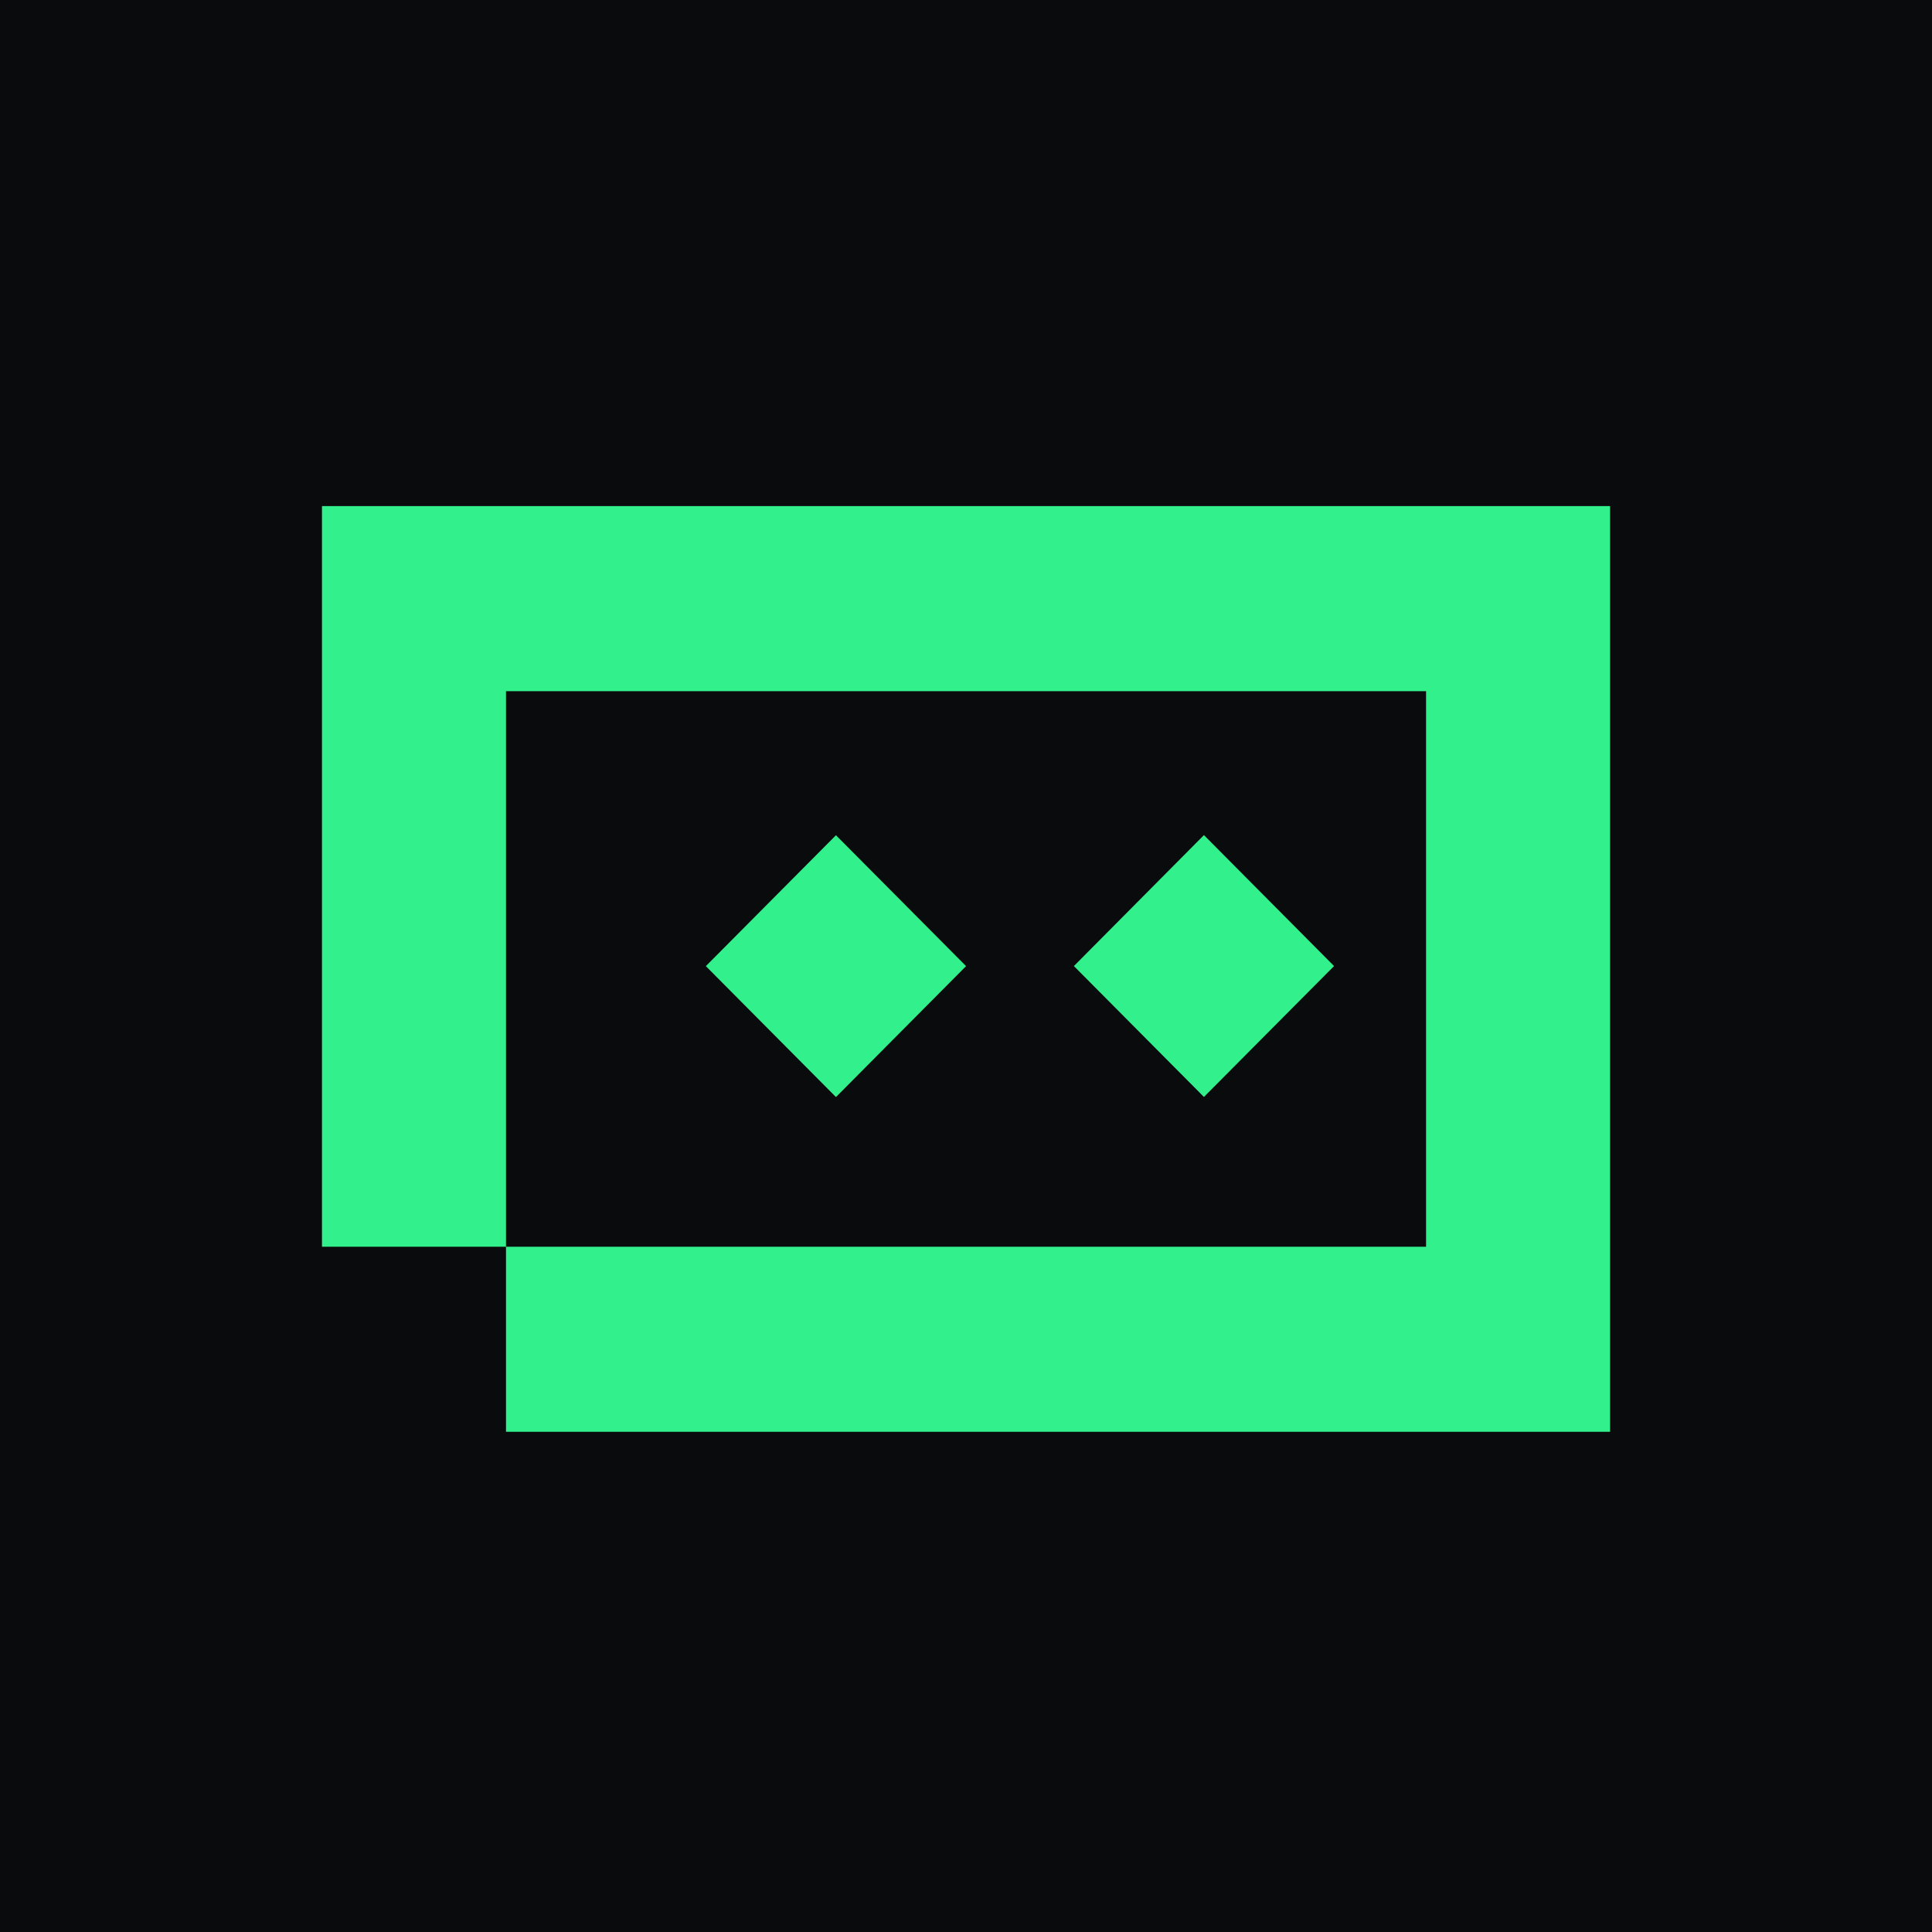
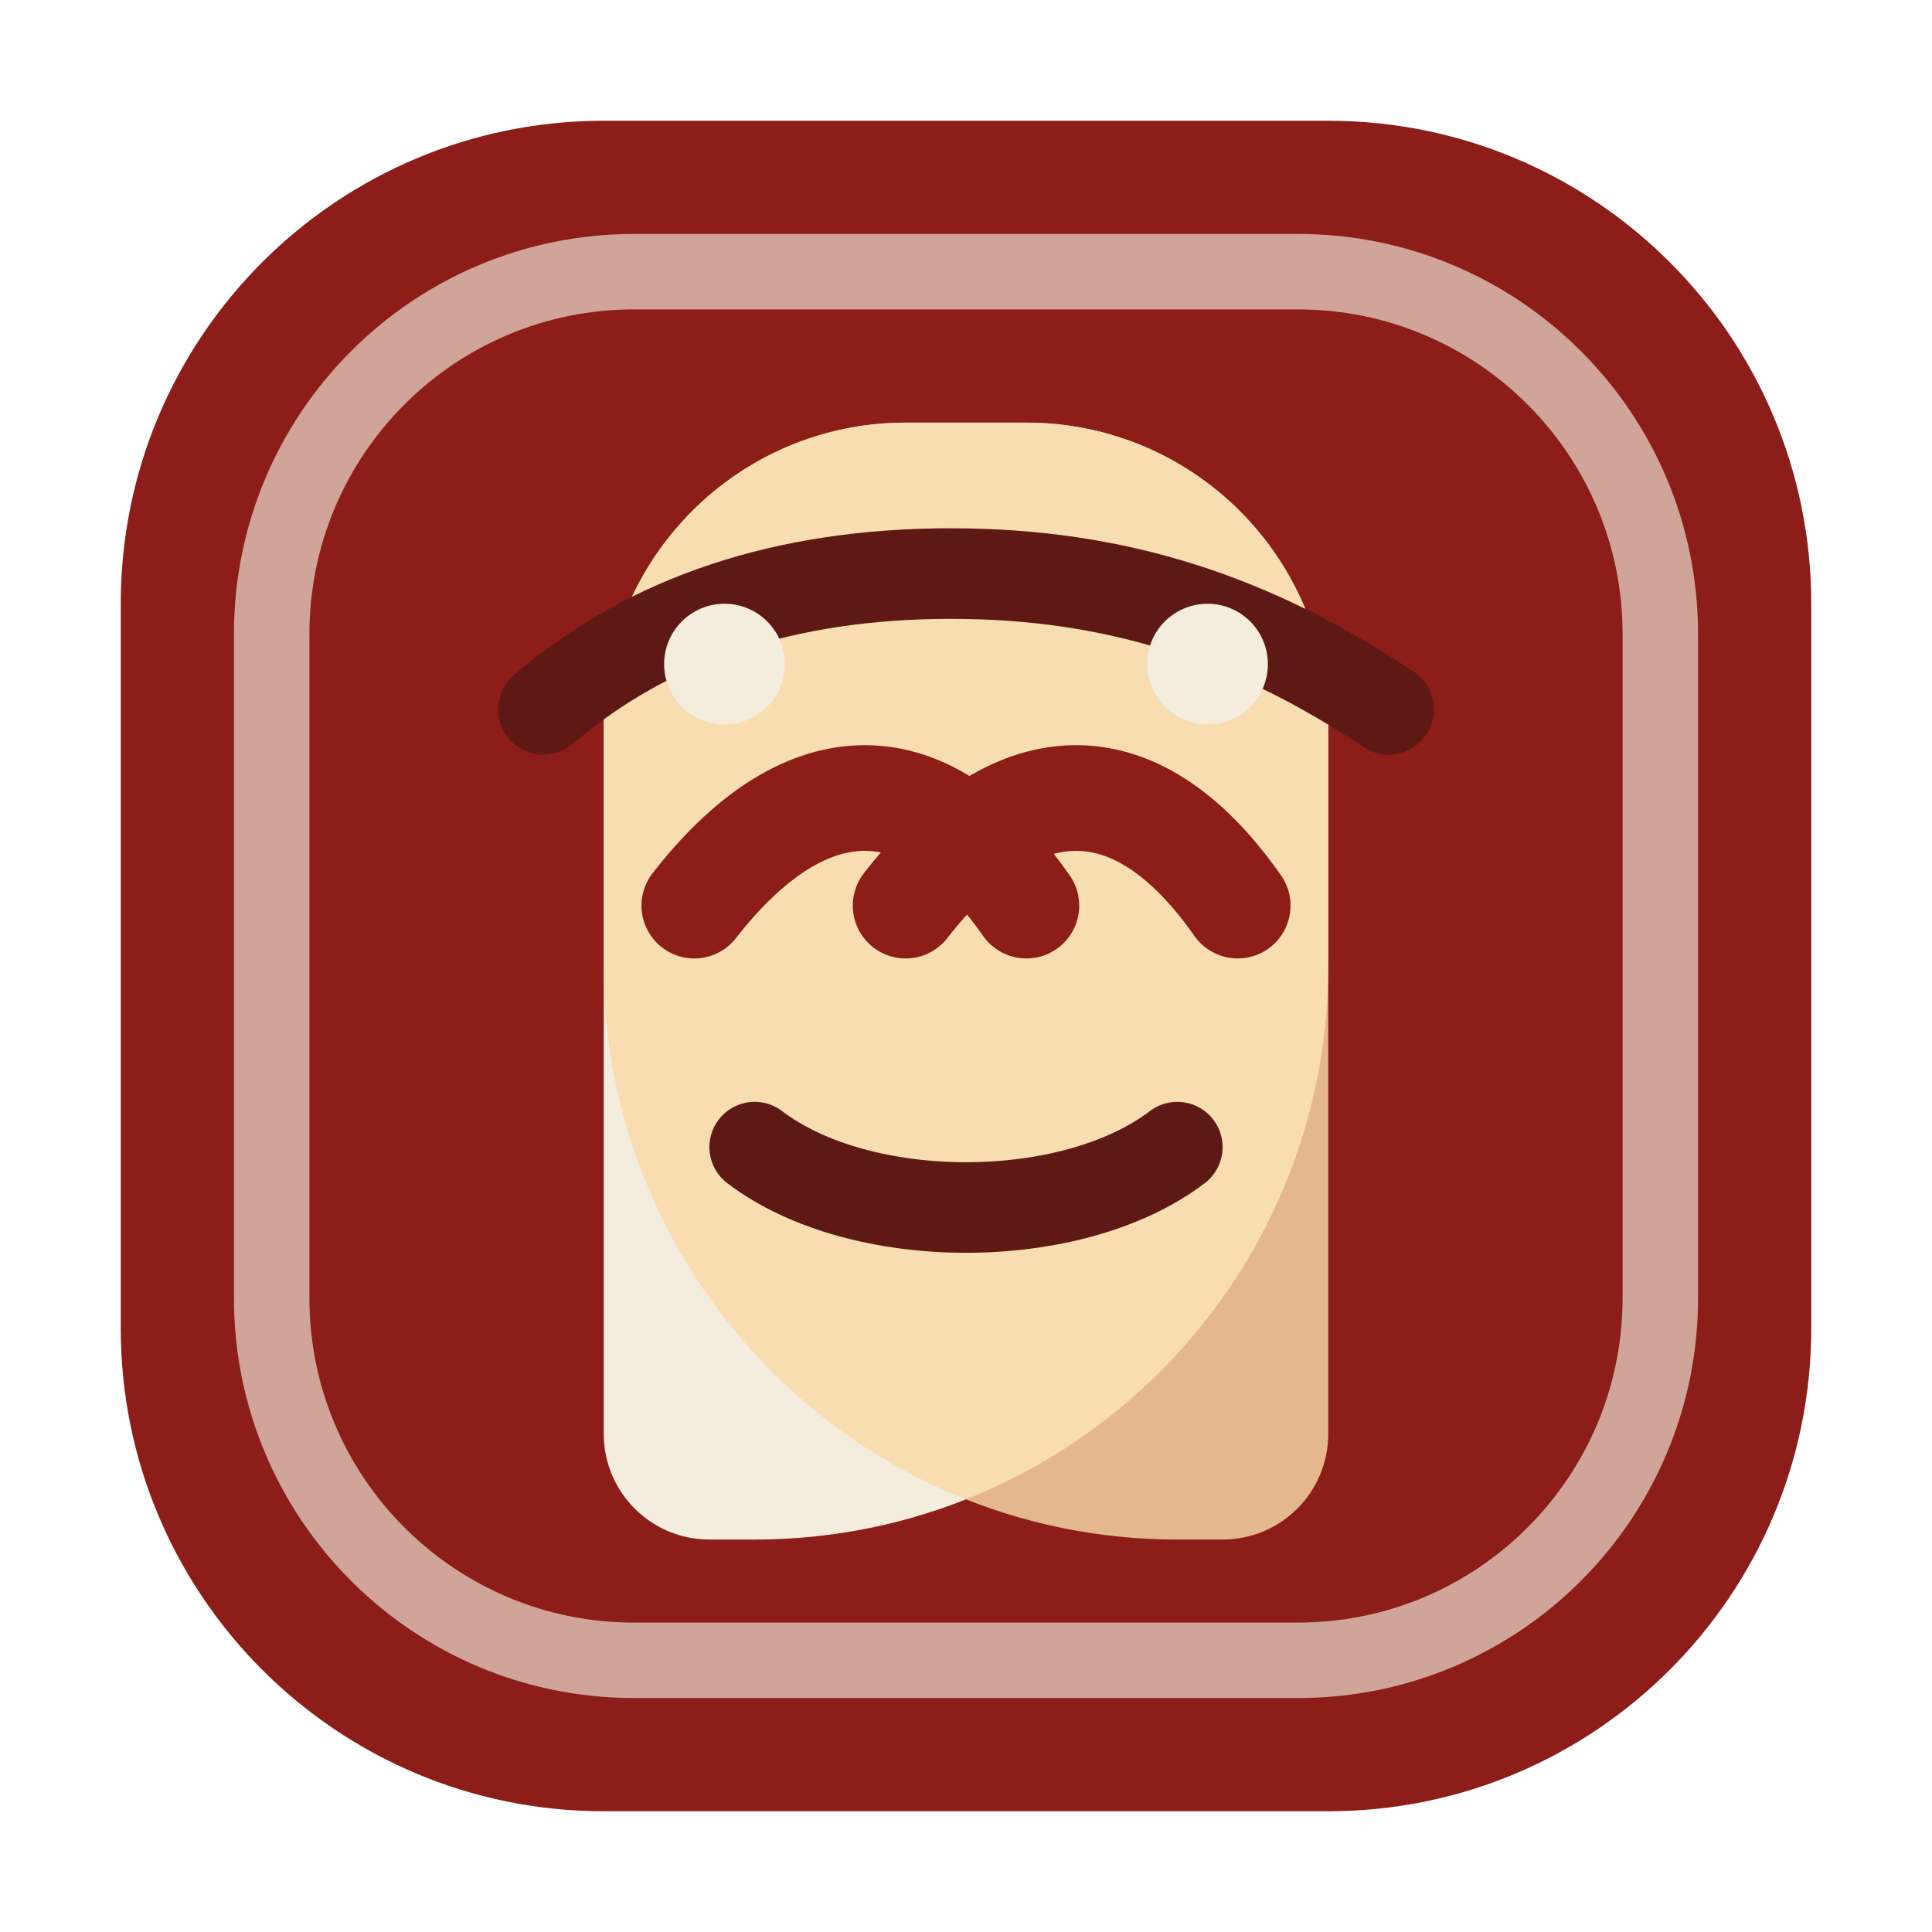
- <svg xmlns="http://www.w3.org/2000/svg" width="32" height="32" viewBox="0 0 32 32" fill="none">
-   <rect width="32" height="32" fill="#0A0B0D" />
-   <path d="M26.668 23.715H8.381V20.65H5.333V8.382H26.668V23.715ZM8.381 20.65H23.62V11.448H8.381V20.65ZM16.001 16.002L13.846 18.171L11.691 16.002L13.846 13.834L16.001 16.002ZM22.096 16.001L19.941 18.169L17.787 16.001L19.941 13.832L22.096 16.001Z" fill="#32F08C" />
+ <svg xmlns="http://www.w3.org/2000/svg" width="64" height="64" viewBox="0 0 64 64" fill="none">
+   <rect x="4" y="4" width="56" height="56" rx="16" fill="#8C1D18" />
+   <rect x="9" y="9" width="46" height="46" rx="12" stroke="#F4ECDD" stroke-width="2.5" stroke-opacity="0.65" />
+   <path d="M20 24C20 18.477 24.477 14 30 14H34C39.523 14 44 18.477 44 24V32C44 42.493 35.493 51 25 51H23.5C21.567 51 20 49.433 20 47.5V24Z" fill="#F4ECDD" />
+   <path d="M44 24C44 18.477 39.523 14 34 14H30C24.477 14 20 18.477 20 24V32C20 42.493 28.507 51 39 51H40.5C42.433 51 44 49.433 44 47.5V24Z" fill="#F7D9A6" fill-opacity="0.82" />
+   <path d="M18 23.5C21.5 20.5 26 19 31.5 19C37 19 41.5 20.5 46 23.5" stroke="#5E1915" stroke-width="3" stroke-linecap="round" />
+   <path d="M23 30C26.5 25.5 30.5 25 34 30" stroke="#8C1D18" stroke-width="3.5" stroke-linecap="round" />
+   <path d="M30 30C33.5 25.5 37.5 25 41 30" stroke="#8C1D18" stroke-width="3.5" stroke-linecap="round" />
+   <path d="M25 38C28.5 40.667 35.5 40.667 39 38" stroke="#5E1915" stroke-width="3" stroke-linecap="round" />
+   <circle cx="24" cy="22" r="2" fill="#F4ECDD" />
+   <circle cx="40" cy="22" r="2" fill="#F4ECDD" />
</svg>
